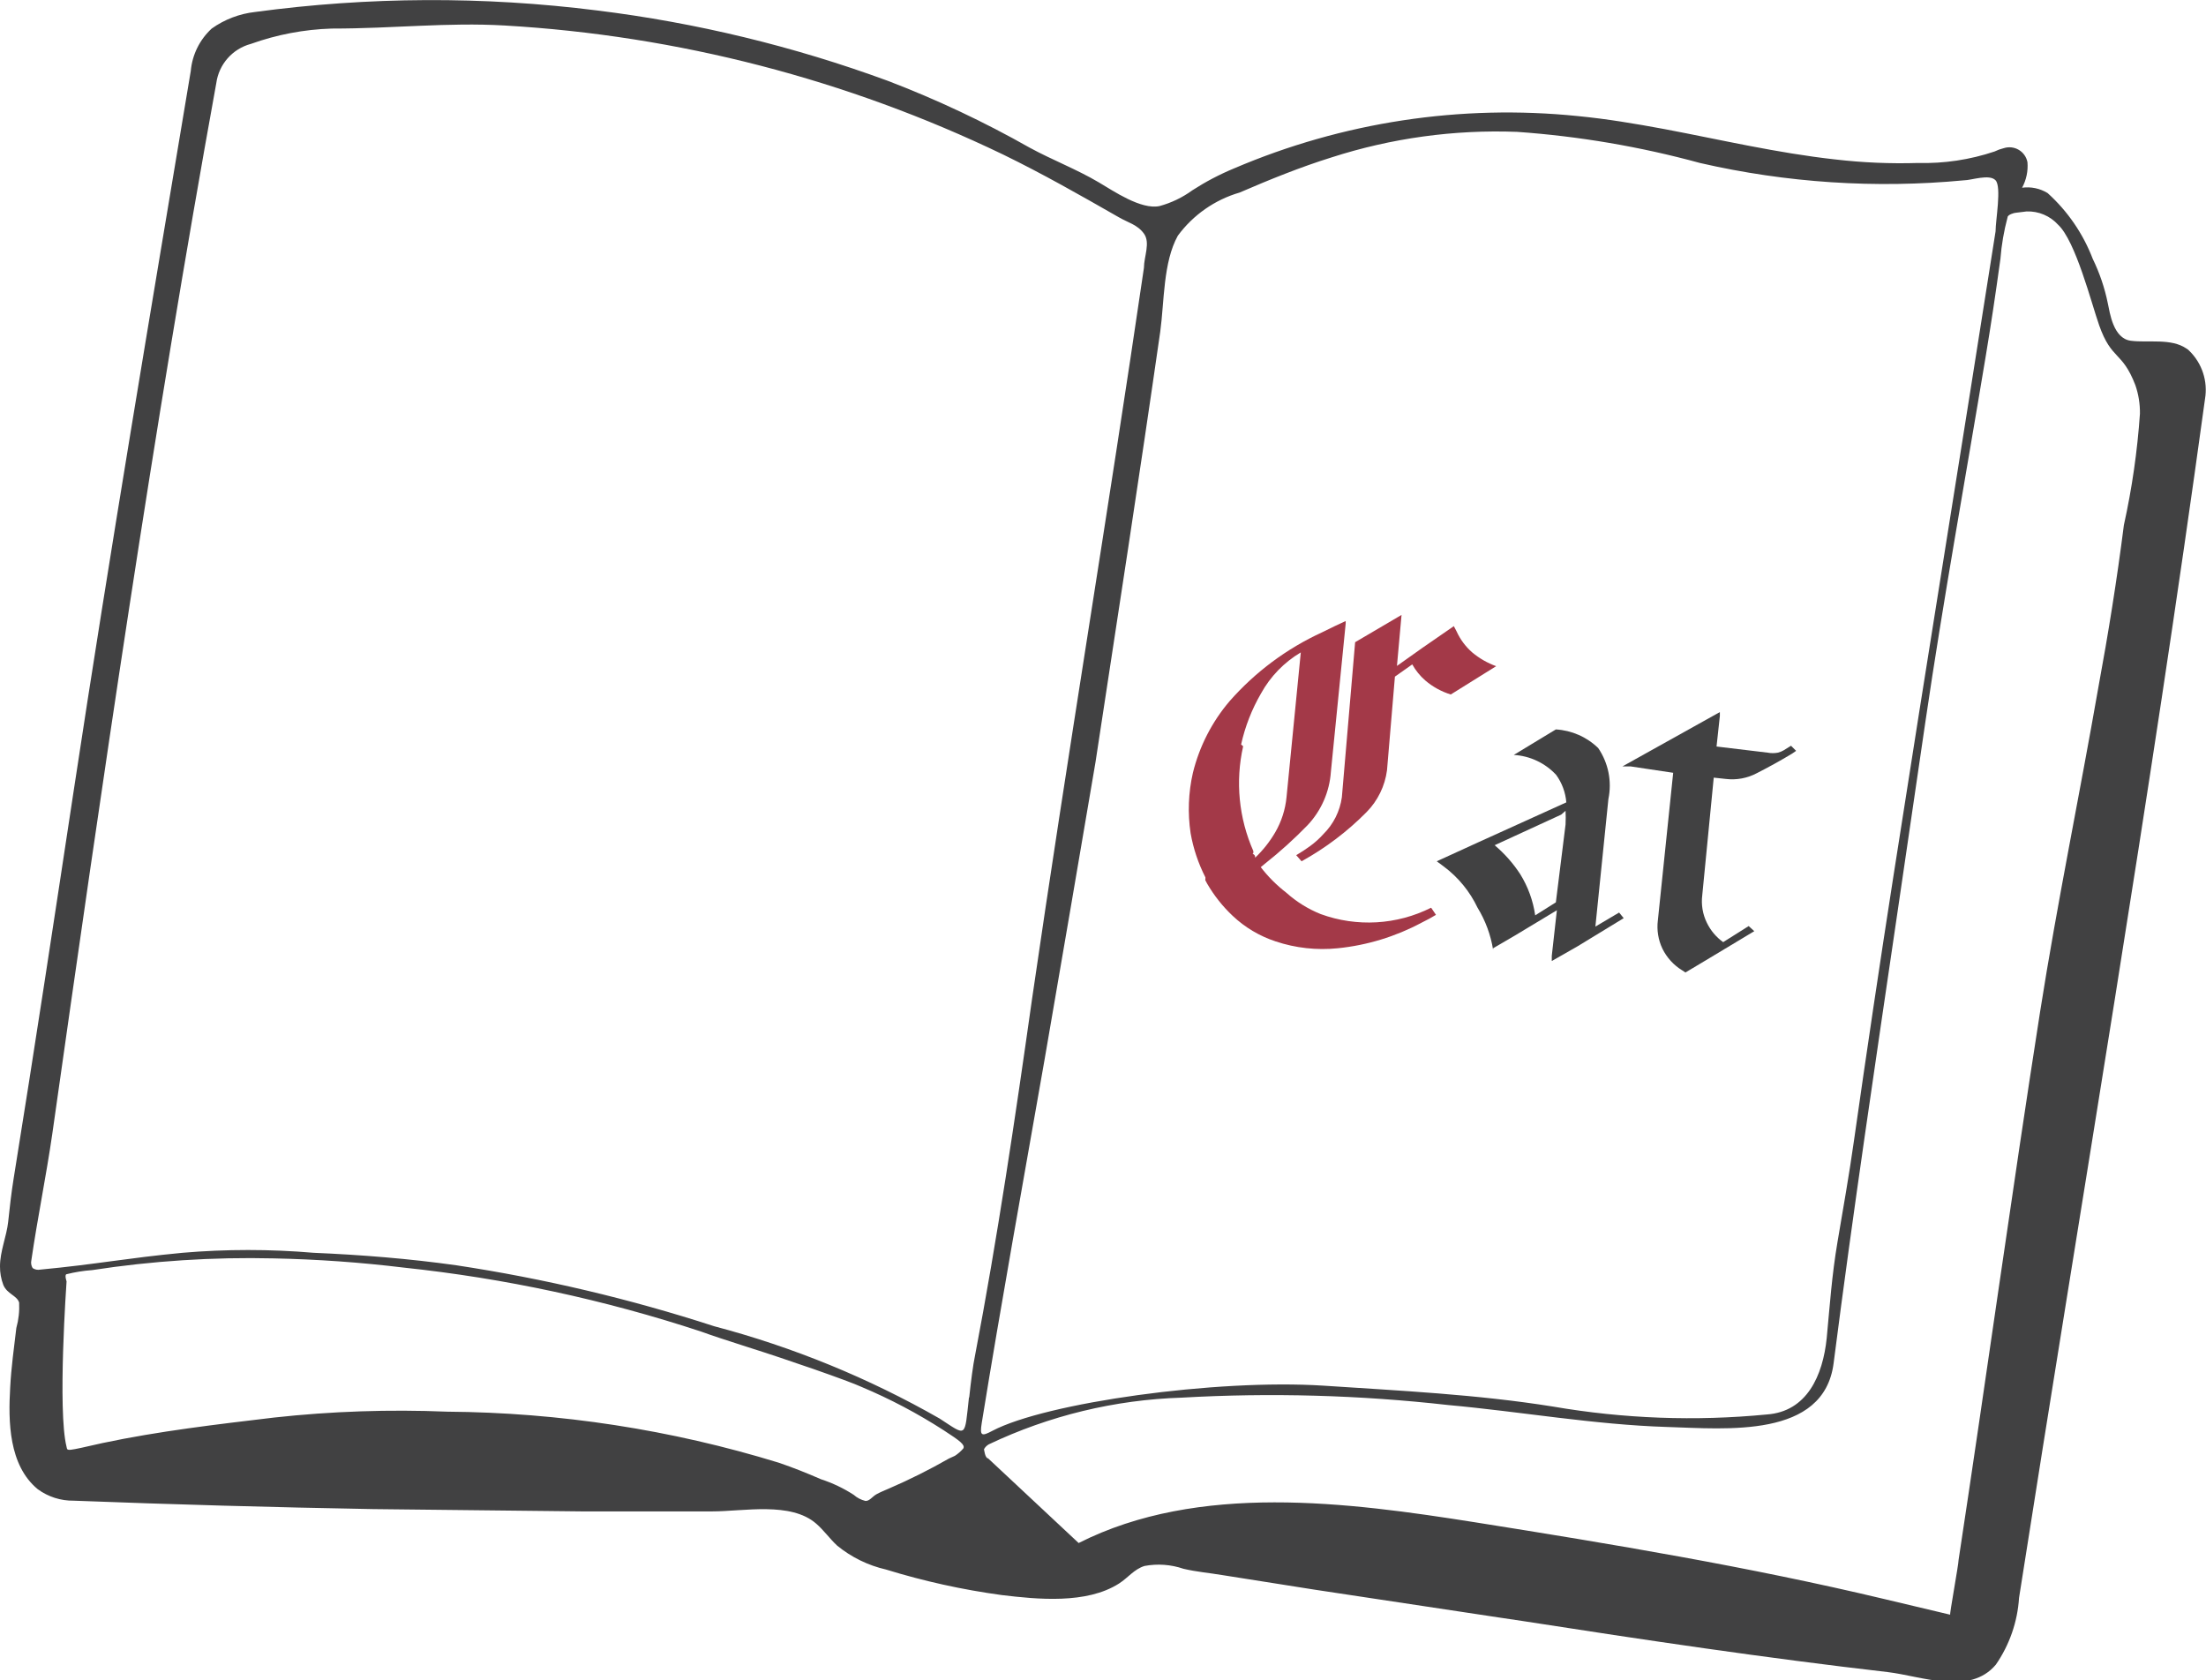
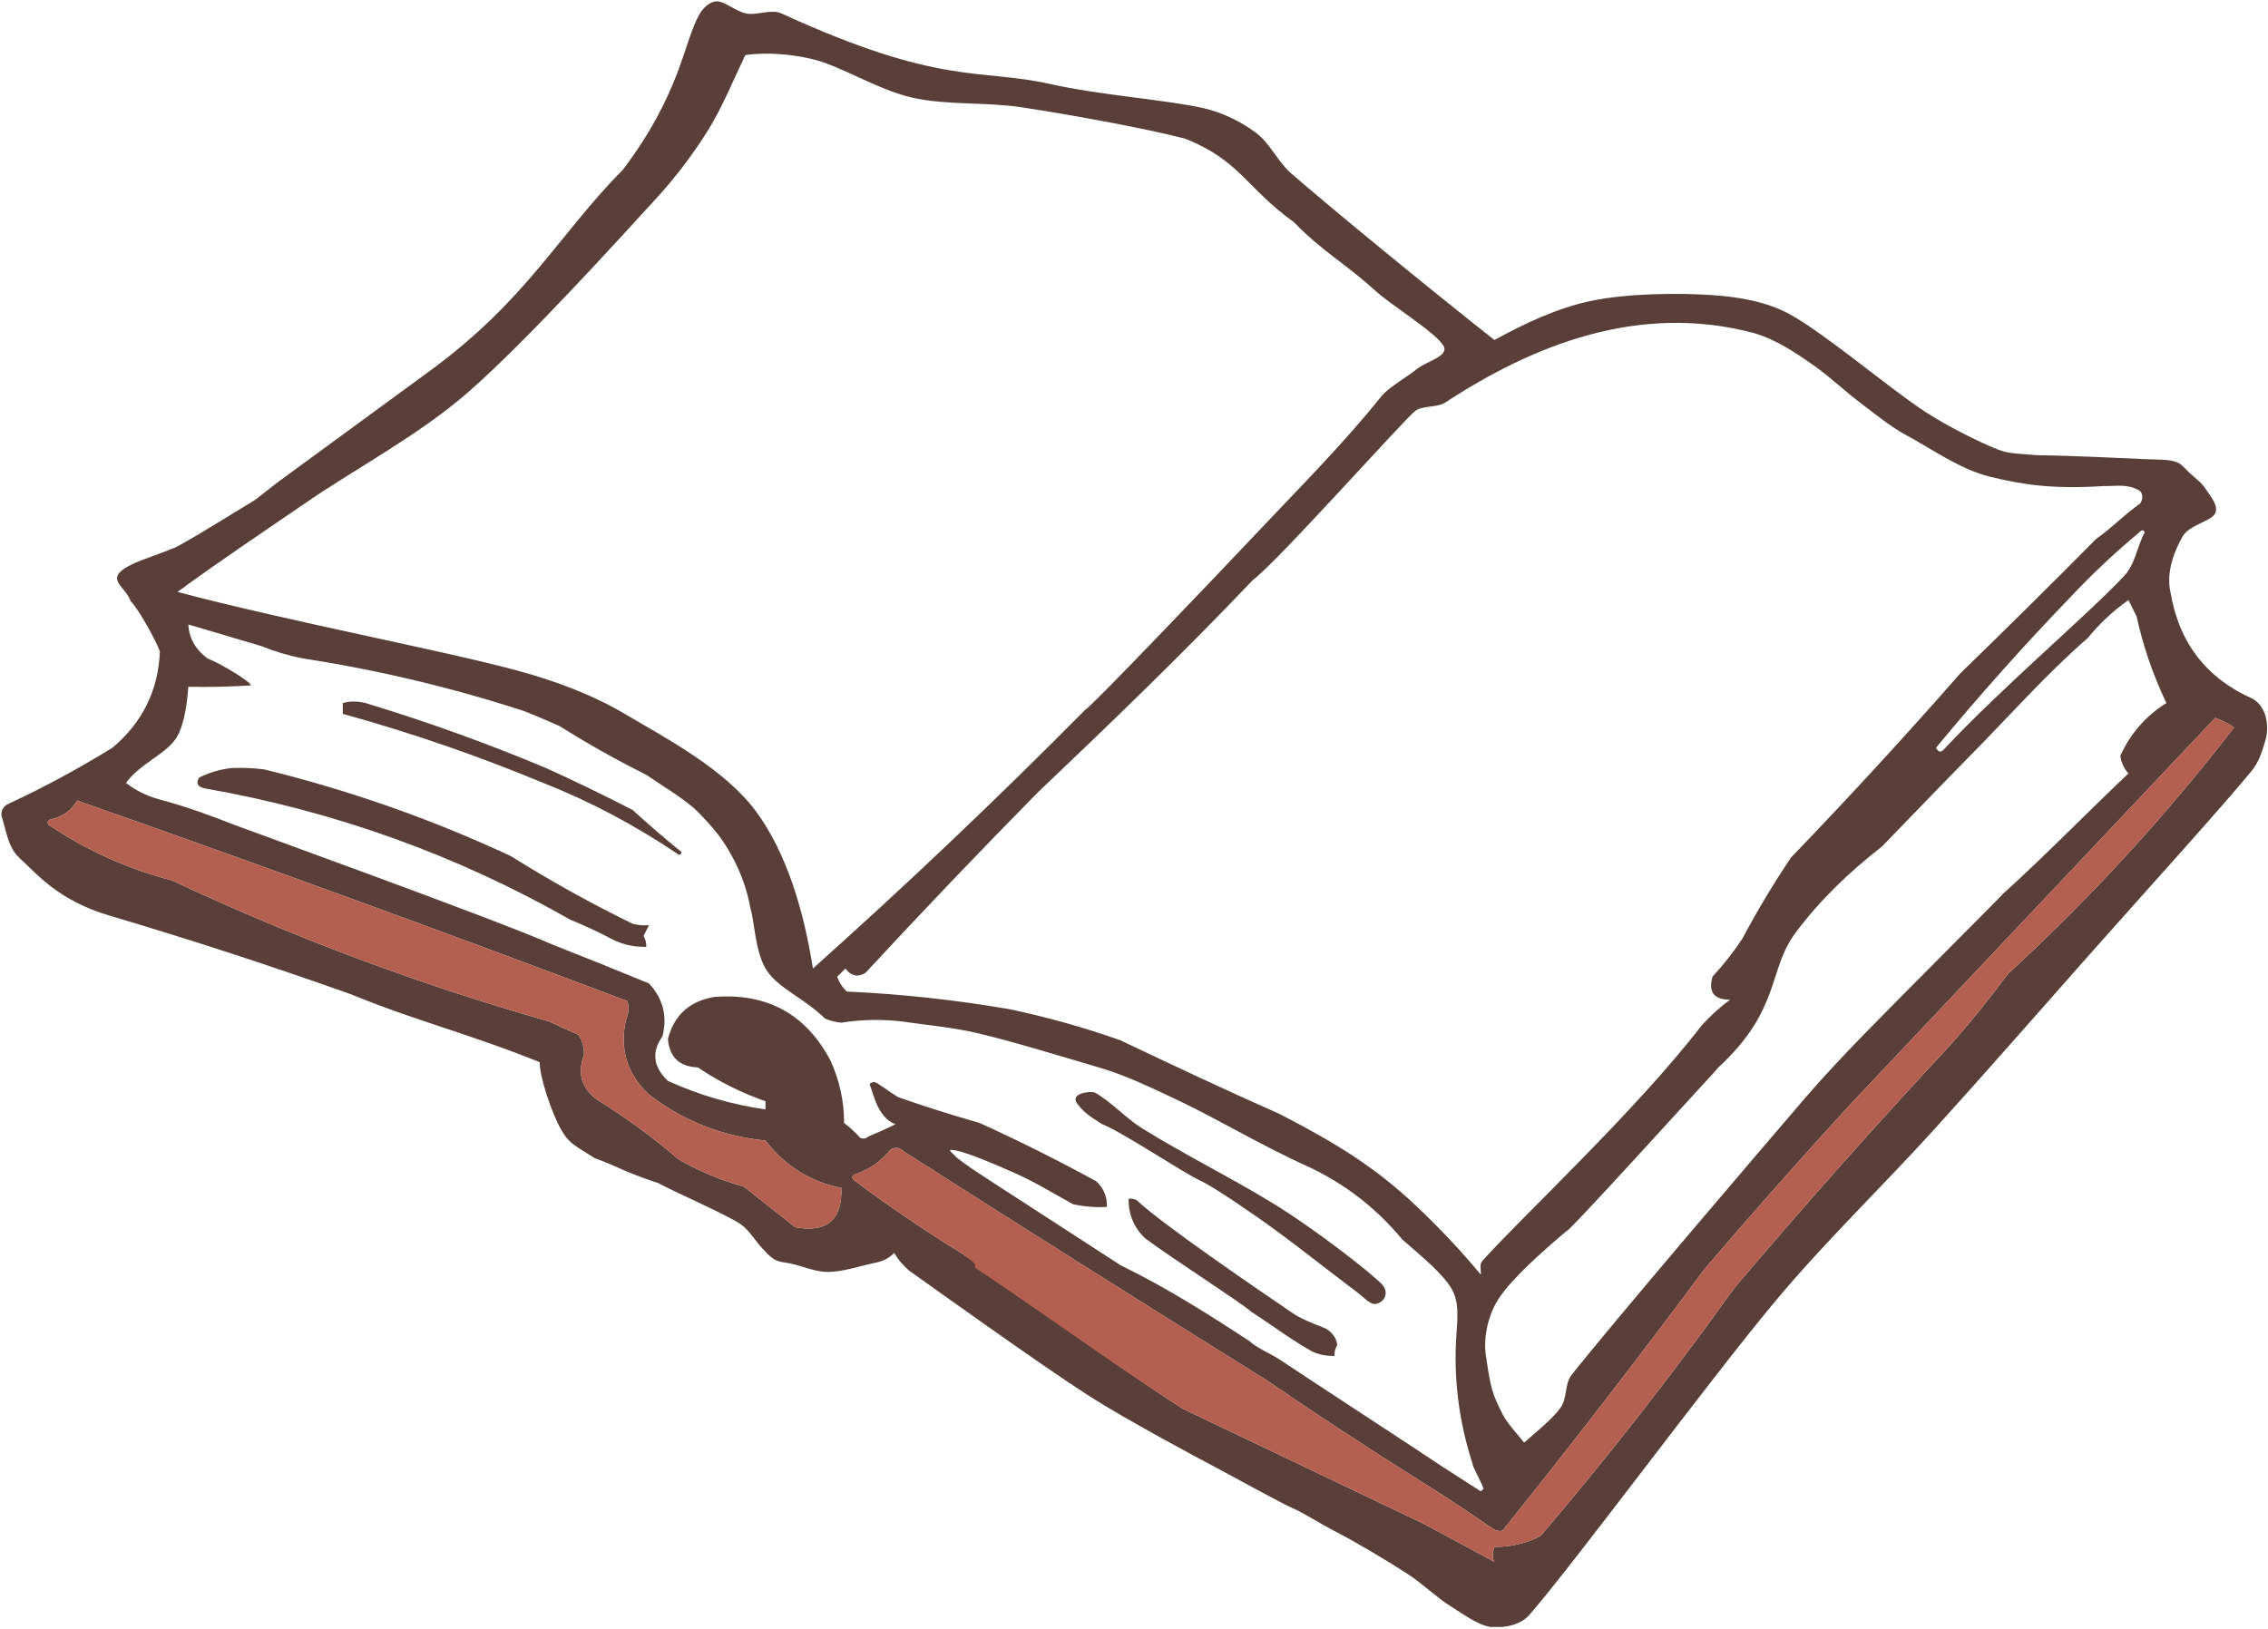
- <svg xmlns="http://www.w3.org/2000/svg" id="Layer_1" data-name="Layer 1" viewBox="0 0 86.49 65.87">
-   <defs>
-     <style>.cls-1{fill:#414142;}.cls-2{fill:#a33948;}</style>
-   </defs>
-   <path class="cls-1" d="M85.83,13.75a.39.39,0,0,0-.1-.08c-.61-.42-1.5-.22-2.19-.31s-.82-1.1-.9-1.47a7.29,7.29,0,0,0-.59-1.74,6.7,6.7,0,0,0-1.77-2.58,1.52,1.52,0,0,0-1-.21,1.79,1.79,0,0,0,.21-1,.72.72,0,0,0-.93-.55,1.77,1.77,0,0,0-.36.13,8.71,8.71,0,0,1-3,.45,22.17,22.17,0,0,1-3.26-.14c-2.26-.25-4.47-.77-6.69-1.19-1.13-.21-2.26-.4-3.4-.51A27.24,27.24,0,0,0,48.39,6.6a10.25,10.25,0,0,0-1.64.86,3.94,3.94,0,0,1-1.29.62c-.73.15-1.8-.59-2.38-.93-.88-.52-1.81-.87-2.71-1.36a40.85,40.85,0,0,0-5.56-2.62A51.27,51.27,0,0,0,23.41.41,51.76,51.76,0,0,0,10,.47a3.62,3.62,0,0,0-1.7.65,2.57,2.57,0,0,0-.82,1.66C5.91,12.18,4.32,21.56,2.89,31,2.12,36.07,1.35,41.16.53,46.24c-.09.56-.15,1.11-.21,1.67S0,49.06,0,49.65a2,2,0,0,0,.13.73c.15.36.53.41.62.69a3.12,3.12,0,0,1-.11,1c-.09.77-.2,1.54-.24,2.32-.08,1.34-.06,3.06,1.08,4a2.33,2.33,0,0,0,1.41.45c3.9.15,7.83.26,11.74.33l8.18.09,5.11,0c1.24,0,3.08-.39,4.08.48.3.26.53.59.82.86a4.67,4.67,0,0,0,1.92.94,28.34,28.34,0,0,0,4.53,1c1.41.17,3.33.36,4.6-.45.36-.23.59-.56,1-.69a3,3,0,0,1,1.53.11c.51.12,1,.16,1.54.25l3.61.57,7.22,1.09.94.14c4.76.74,9.52,1.45,14.3,2,1.34.16,3.21.93,4.24-.29a5.19,5.19,0,0,0,.91-2.62c2.45-15.66,5.14-31.31,7.29-47A2.14,2.14,0,0,0,85.83,13.75ZM45.49,13c.16-1.17.11-2.72.69-3.76A4.61,4.61,0,0,1,48.6,7.55c1.18-.51,2.39-1,3.61-1.38a21.1,21.1,0,0,1,7.27-1,37.07,37.07,0,0,1,7.17,1.22A32.51,32.51,0,0,0,77,7.07c.29,0,1-.26,1.24,0s0,1.56,0,2c-1.32,8.42-2.69,16.83-4,25.25q-.81,5.19-1.55,10.39c-.19,1.35-.43,2.7-.65,4s-.3,2.48-.42,3.75c-.15,1.48-.78,2.89-2.35,3a31.49,31.49,0,0,1-8.38-.31c-3-.48-6-.62-9-.82C47.68,54.06,41,55,38.91,56.1c-.43.23-.5.2-.42-.3.77-4.75,1.63-9.49,2.46-14.23.67-3.89,1.34-7.78,2-11.68C43.8,24.31,44.68,18.64,45.49,13ZM2.33,35.08ZM37.2,57.19a23.21,23.21,0,0,1-2.34,1.17c-.16.07-.34.14-.5.23s-.27.27-.43.26a1.08,1.08,0,0,1-.46-.24A5.48,5.48,0,0,0,32.19,58c-.55-.24-1.1-.46-1.66-.65a45.36,45.36,0,0,0-13-2,45.12,45.12,0,0,0-6.78.23c-2.26.27-4.51.53-6.73,1-1.46.33-1.37.32-1.41.15-.36-1.42,0-6.49,0-6.49s-.09-.26,0-.28a5.78,5.78,0,0,1,1-.16,40.55,40.55,0,0,1,7.13-.46,50.8,50.8,0,0,1,5.08.36,56.08,56.08,0,0,1,11.67,2.51c.35.13,1.14.39,1.77.59,1.65.52,4,1.34,4.52,1.58A20.87,20.87,0,0,1,37,56.08c.65.42.84.57.77.71a1.53,1.53,0,0,1-.33.29Zm.79-2.4c-.18,1.61-.07,1.53-1.15.83A36.66,36.66,0,0,0,28,52a63.5,63.5,0,0,0-10.11-2.39c-1.85-.26-3.72-.41-5.6-.49a30.3,30.3,0,0,0-5.13,0c-2.21.21-3.36.45-5.58.66a.39.39,0,0,1-.3-.06.41.41,0,0,1-.05-.31c.24-1.65.58-3.29.82-4.95C4,30.71,6,16.92,8.48,3.26A1.85,1.85,0,0,1,9.84,1.72,10.33,10.33,0,0,1,13,1.12c2.47,0,4.52-.25,6.79-.12A52,52,0,0,1,39.33,6.06c1.54.75,3,1.58,4.52,2.45.37.22.74.29,1,.65s0,.9,0,1.34c-1.4,9.56-3,19.12-4.39,28.69-.66,4.66-1.35,9.34-2.24,14C38.16,53.46,38.06,54.2,38,54.79ZM83.9,16.22a29.62,29.62,0,0,1-.63,4.37c-.27,2.13-.61,4.25-1,6.36-.74,4.24-1.61,8.44-2.28,12.69C78.87,46.8,77.88,54,76.79,61.16c0,.18-.36,2.14-.33,2.15l-2.61-.62c-5.29-1.26-10.65-2.15-16-3-5-.79-10.85-1.57-15.56.81l-3.55-3.32c-.12,0-.16-.36-.16-.36a.49.49,0,0,1,.19-.19,19,19,0,0,1,7.56-1.83,61.85,61.85,0,0,1,10.45.29c2.86.26,5.71.77,8.58.86,2.32.07,6.15.46,6.53-2.5.77-6,1.65-11.86,2.52-17.79l1.08-7.37c.7-4.77,1.57-9.54,2.36-14.3.22-1.33.37-2.32.58-3.84a9,9,0,0,1,.28-1.63c0-.1.26-.18.34-.18l.41-.05a1.59,1.59,0,0,1,1.23.52c.69.64,1.31,3.09,1.61,3.94.49,1.39.9,1,1.42,2.35A3.28,3.28,0,0,1,83.9,16.22Z" />
-   <path class="cls-2" d="M51.88,32.71a3.31,3.31,0,0,1-.51.46,6.27,6.27,0,0,1-.55.36l.21.24a11.15,11.15,0,0,0,2.55-1.93,2.87,2.87,0,0,0,.8-1.64l.31-3.67.68-.48a2.34,2.34,0,0,0,.51.63,2.81,2.81,0,0,0,1,.55l1.78-1.11a3.1,3.1,0,0,1-.94-.54,2.41,2.41,0,0,1-.61-.82L57,24.55l-1.23.85-1,.71.18-2-1.82,1.07-.52,6.08A2.52,2.52,0,0,1,51.88,32.71Z" />
-   <path class="cls-2" d="M47.26,34.4l0,.06a.09.09,0,0,0,0,.06l.07.13a5.6,5.6,0,0,0,1,1.26,4.51,4.51,0,0,0,1.68,1,5.81,5.81,0,0,0,2.44.27,8.85,8.85,0,0,0,3.28-1c.22-.11.41-.21.57-.31l-.19-.28a5.47,5.47,0,0,1-4.33.25A4.57,4.57,0,0,1,50.43,35a5.49,5.49,0,0,1-1-1l0,0,.17-.14h0a17.11,17.11,0,0,0,1.67-1.51,3.39,3.39,0,0,0,.91-2.09l.58-5.81v-.1l-.43.2-.49.24a10.84,10.84,0,0,0-3.63,2.7,6.85,6.85,0,0,0-1.44,2.81,6.38,6.38,0,0,0-.09,2.37A6.14,6.14,0,0,0,47.26,34.4Zm1.4-5.21a7,7,0,0,1,.78-2A4.27,4.27,0,0,1,51,25.58l-.56,5.68A3.4,3.4,0,0,1,50,32.63a4.52,4.52,0,0,1-.79,1l0,0c0-.05,0-.1-.07-.14s0,0,0-.06l0-.06a6.58,6.58,0,0,1-.4-4.11Z" />
-   <path class="cls-1" d="M56.33,33.77l.27.2a4.34,4.34,0,0,1,1.33,1.62,4.54,4.54,0,0,1,.61,1.65v-.06l.84-.49,1.66-1-.2,1.79,0,.2,1-.57L63.66,36l-.18-.22-.93.55.51-5a2.61,2.61,0,0,0-.4-2A2.6,2.6,0,0,0,61,28.6l-1.65,1a2.46,2.46,0,0,1,1.66.78,2.12,2.12,0,0,1,.4,1.08l-3.44,1.56Zm4.88-1.83.17-.15a5.17,5.17,0,0,1,0,.54L61,35.38l-.81.51a4.19,4.19,0,0,0-.59-1.62,5.21,5.21,0,0,0-1-1.13Z" />
-   <path class="cls-1" d="M65.6,30.3,65,36.08a2,2,0,0,0,.18,1.12,2.05,2.05,0,0,0,.78.85l.12.08.82-.49,1.88-1.13-.22-.2-1,.63a2,2,0,0,1-.64-.76,1.91,1.91,0,0,1-.18-1.08l.45-4.61.46.05a2.07,2.07,0,0,0,1.24-.23c.43-.22.89-.47,1.37-.76l.16-.11-.2-.2-.29.18a.85.85,0,0,1-.22.09,1.08,1.08,0,0,1-.41,0l-2-.24.13-1.2,0-.15-3.82,2.13.32,0Z" />
-   <polygon class="cls-1" points="2.33 35.08 2.33 35.08 2.33 35.08 2.33 35.08" />
+ <svg xmlns="http://www.w3.org/2000/svg" width="100%" height="100%" viewBox="0 0 837 601" version="1.1" xml:space="preserve" style="fill-rule:evenodd;clip-rule:evenodd;stroke-linejoin:round;stroke-miterlimit:2;">
+   <g id="Artboard1" transform="matrix(1,0,0,1,-82.4962,-213.499)">
+     <rect x="82.496" y="213.499" width="836.797" height="600.535" style="fill:none;" />
+     <g>
+       <g>
+         <g>
+           <clipPath id="_clip1">
+             <rect x="82.496" y="213.499" width="836.797" height="600.535" />
+           </clipPath>
+           <g clip-path="url(#_clip1)">
+             <g transform="matrix(1,0,0,1,0.496201,0.498668)">
+               <g>
+                 <path d="M551.5,657C568.041,667.112 589.902,684.345 592.346,687.473C594.567,690.315 593.004,693.777 589.566,694.323C587.709,694.617 584.634,691.351 583.5,690.5C569.209,679.776 555.366,668.411 540.5,658.5C539.716,657.977 529.126,650.649 524.807,648.727C519.629,646.424 497.492,631.798 490,628.5C489.4,628.236 488.589,627.957 488,627.5C486.259,626.147 482.847,624.804 479.551,620.383C476.589,616.41 484.871,615.589 486.196,616.358C492.482,620.006 497.397,625.694 503.568,629.534C519.202,639.264 535.789,647.396 551.5,657Z" style="fill:rgb(89,63,56);" />
+                 <path d="M575.5,709.5C574.766,710.708 574.433,712.041 574.5,713.5C571.729,713.579 569.063,713.079 566.5,712C558.278,707.396 551.333,702.097 543.555,697.035C540.413,694.066 513.487,676.828 504.5,670C500.423,666.015 498.423,661.181 498.5,655.5C499.552,655.351 500.552,655.517 501.5,656C510.48,664.651 547.833,690.083 559.5,698C563.141,700.471 570.778,703.082 571.5,703.5C573.962,705.167 575.295,707.167 575.5,709.5Z" style="fill:rgb(89,63,56);" />
+                 <path d="M292.5,552.5C250.385,528.546 205.385,512.38 157.5,504C154.876,503.424 154.209,502.09 155.5,500C159.307,498.119 163.307,496.953 167.5,496.5C171.514,496.334 175.514,496.501 179.5,497C210.965,504.709 241.299,515.376 270.5,529C285.017,538.094 300.017,546.428 315.5,554C317.473,554.495 319.473,554.662 321.5,554.5C320.847,555.807 320.18,557.14 319.5,558.5C320.246,559.736 320.579,561.07 320.5,562.5C316.313,562.605 312.313,561.772 308.5,560C303.235,557.199 297.901,554.699 292.5,552.5Z" style="fill:rgb(89,63,56);" />
+                 <path d="M208.5,472.5C211.782,471.634 215.115,471.801 218.5,473C240.632,479.764 262.299,487.598 283.5,496.5C294.228,501.364 304.895,506.531 315.5,512C321.372,517.376 327.372,522.543 333.5,527.5C333.5,528.167 333.167,528.5 332.5,528.5C316.505,517.678 299.838,508.845 282.5,502C258.344,491.963 233.678,483.463 208.5,476.5L208.5,472.5Z" style="fill:rgb(89,63,56);" />
+                 <g transform="matrix(1,0,0,1,82,213)">
+                   <path d="M264.5,0.5C267.417,0.417 271.606,4.27 275.5,5C279.5,5.75 284.562,3.192 288.5,5C347.159,31.927 361.5,25.167 387.5,31C406.269,35.211 431.833,37 444.5,40C451.319,41.615 458.167,45 463.5,49C468.793,52.97 471.507,59.659 476.5,64C491.167,76.75 526.132,105.478 551.5,125.5C562.955,119.271 574.83,113.616 587.5,111C600.881,108.237 619.619,108.091 631.785,108.924C641.62,109.598 651.852,111.268 660.5,116C673.619,123.179 697.667,143.667 710.5,152C719.003,157.521 730.667,163.333 737.5,166C741.891,167.714 746.81,167.497 751.5,168C765.022,168.211 783.486,169.108 792,169.5C795.535,169.662 799.915,169.516 802.582,170.349C805.249,171.182 805.75,172.417 808,174.5C810.075,176.422 812.487,178.11 814,180.5C815.583,183 818.906,186.605 817.5,189.5C816.083,192.417 807.924,193.74 805.5,198C802.75,202.833 799.269,210.871 801,218.5C804.113,237.262 814.28,250.428 831.5,258C836.231,260.956 837.367,267.029 836.303,272.407C834.854,277.306 833.781,281.089 831,284.5C820.116,297.849 790.525,330.442 771,352.5C751.986,373.981 733.115,395.592 713.851,416.849C694.518,438.183 673.503,458.305 655,480.5C630.108,510.358 581.806,575.975 564.5,596C561.422,599.562 556.153,600.83 551.165,600.65C546.31,600.474 540.556,596.16 535.5,593C530.167,589.667 525.085,584.639 519.5,581C512.548,576.469 500.772,569.441 493.79,565.818C485.616,561.578 481.759,558.738 476.592,556.488C472.216,554.583 449.439,541.963 446.606,540.546C445.273,539.879 416.028,524.355 401.5,515C382.982,503.075 343.498,474.668 335.5,469C333.291,467.127 331.458,464.96 330,462.5C328.2,464.317 326.034,465.484 323.5,466C317.512,467.231 311.167,469.5 305.5,469.5C300.041,469.5 294.949,466.65 289.5,466C285.721,465.549 284.33,463.991 281.5,461C278.668,458.006 276.731,454.382 273.5,452C269.121,448.771 246.66,438.927 243.094,436.778C228.46,431.83 229.404,431.118 219.5,427.5C211.11,422.316 209.746,421.61 207.03,416.872C203.645,410.968 199.026,397.248 199.192,392.078C172.917,381.501 153.614,376.893 129.5,367C100.104,356.535 70.437,346.868 40.5,338C21.438,332.353 13.667,322.666 7,316.5C2.887,312.695 2.273,306.316 0.5,301C0.439,299.289 1.106,297.956 2.5,297C15.764,290.862 28.764,283.862 41.5,276C52.585,266.665 58.418,254.832 59,240.5C57.861,236.888 50.903,224.435 48.247,221.939C46.462,217.151 41.203,214.826 44,211.5C47.083,207.833 56.975,205.399 63.5,202.5C64.192,203.025 85.137,190.02 94.184,184.496L102.5,178C121.167,164.333 139.833,150.667 158.5,137C194.548,110.607 205.802,87.03 230,62.5C251.178,34.41 252.25,15.833 258,5.5C259.329,3.111 261.768,0.578 264.5,0.5ZM789.5,196.5C780.568,203.929 772.068,211.929 764,220.5C746.758,238.405 730.258,256.905 714.5,276C715.352,277.728 716.352,277.895 717.5,276.5C738.59,253.92 771.667,225.833 784,212.5C788,208.176 788.527,202.129 791.5,196.5C791.03,195.537 790.363,195.537 789.5,196.5ZM28.5,295.5C26.25,299.299 22.917,301.632 18.5,302.5C17.479,303.002 17.312,303.668 18,304.5C31.964,313.897 47.13,320.73 63.5,325C108.384,346.074 154.717,363.408 202.5,377C206.167,378.667 209.833,380.333 213.5,382C214.98,384.247 215.647,386.747 215.5,389.5C212.96,396.311 214.626,401.811 220.5,406C231.062,412.561 241.062,419.894 250.5,428C258.158,432.369 266.158,435.703 274.5,438C280.833,443 287.167,448 293.5,453C305.19,455.14 310.857,450.306 310.5,438.5C299.018,436.2 289.685,430.367 282.5,421C266.475,419.42 252.141,413.753 239.5,404C231.448,396.508 228.615,387.342 231,376.5C232.039,374.099 232.206,371.766 231.5,369.5C164.116,344.039 96.449,319.372 28.5,295.5ZM467.5,509.5C422.721,481.605 378.054,453.438 333.5,425C331.861,423.481 330.194,423.314 328.5,424.5C325.071,428.722 320.738,431.722 315.5,433.5C314.479,434.002 314.312,434.668 315,435.5C328.067,445.285 341.567,454.452 355.5,463C356.833,464.333 362.538,466.735 361.205,468.068C388.034,485.983 409.329,502.582 436.5,520C466.219,534.194 495.886,548.361 525.5,562.5C534.137,567.153 542.803,571.819 551.5,576.5C550.696,574.982 550.696,573.148 551.5,571C557.51,571.038 563.176,569.705 568.5,567C593.661,537.497 617.495,506.997 640,475.5C665.924,444.905 692.591,414.905 720,385.5C727.379,377.123 734.379,368.456 741,359.5C771.315,331.675 799.148,301.342 824.5,268.5C822.183,266.945 819.849,265.778 817.5,265C772.667,312.5 727.833,360 683,407.5C664.628,427.536 646.628,447.87 629,468.5C604.772,501.118 579.938,533.285 554.5,565C553.092,565.315 551.759,564.982 550.5,564C542.284,558.278 533.951,552.778 525.5,547.5C505.874,535.193 486.54,522.526 467.5,509.5ZM533.5,148.5C530.261,150.617 525.266,149.548 522.327,151.651C518.714,154.238 471.071,207.772 462.386,214.078C436.553,241.245 410.167,266.667 383,292.5C361.496,314.337 340.33,336.504 319.5,359C316.653,360.852 314.153,360.352 312,357.5L309,360.5C309.594,362.482 310.76,364.316 312.5,366C332.477,366.899 352.477,369.066 372.5,372.5C386.416,375.416 400.083,379.249 413.5,384C433.047,393.274 452.551,402.509 472.337,411.235C493.692,422.287 507.621,430.995 522.5,445C531.077,453.073 539.077,461.573 546.5,470.5C546.654,469.091 545.889,466.754 547,465.5C560.583,450.167 603.825,410.013 628,378.5C631.201,374.964 634.701,371.797 638.5,369C632.542,369.044 630.375,366.21 632,360.5C636.048,356.12 639.715,351.454 643,346.5C648.497,336.169 654.497,326.169 661,316.5C682.436,294.237 703.269,271.571 723.5,248.5C740.272,232.229 756.938,215.729 773.5,199C779.833,194.5 783.448,190.382 789.781,185.882C790.875,184.514 791.021,181.872 789.261,180.907C784.872,178.61 781.436,179.451 776.492,179.414C757.278,180.598 746.773,178.945 734.5,176C723.418,173.341 711.951,165.143 703.86,160.829C697.723,157.557 692.139,152.898 686.485,148.648C680.758,144.343 675.587,139.293 669.5,135C663.091,130.48 655.731,125.447 647.5,123C604.82,111.535 565.61,127.506 533.5,148.5ZM634.068,394.089C633.771,394.456 633.263,395.094 632.825,395.566C623.48,405.635 578.217,455.687 578,454.5C569,462.167 557.942,471.876 553,479.5C549.146,485.445 547.397,493.671 548.347,500.24C550.129,512.556 550.646,514.359 554.726,522.392C556.133,525.162 560.606,530.176 562.5,532.5C567.152,528.349 573.083,523.667 576,519.5C578.418,516.046 577.387,510.809 580,507.5C595,488.5 648.107,426.357 666,405.5C672.835,397.532 680.055,389.896 687.359,382.356C699.564,369.756 739.229,330.16 739.234,329.898C754.577,316.054 770.51,299.656 785.5,285.5C783.826,283.651 782.826,281.484 782.5,279C786.151,270.842 791.818,264.342 799.5,259.5C794.606,249.257 790.939,238.59 788.5,227.5C787.518,225.594 786.518,223.594 785.5,221.5C779.851,225.483 774.851,230.149 770.5,235.5C755.446,248.554 741.167,264.667 728.5,277.5C717.074,289.076 702.39,304.398 694.5,312.5C682.494,321.839 671.479,332.378 662.5,344.5C652.428,358.098 657.213,372.833 634.068,394.089ZM65.5,218.5C107.867,229.668 163.874,240.135 191.434,247.663C205.116,251.401 218.654,256.445 230.859,263.67C245.454,272.31 267.477,283.861 279,299.5C290.524,315.138 296.759,336.776 300,357.5C334.461,326.707 367.961,294.874 400.5,262C402.134,261.506 446.209,215.378 464.5,196C480.052,179.523 495.747,163.853 510.248,145.729C513.246,142.562 519.667,138.85 523.064,136.1C526.38,133.414 534.794,131.502 532.766,127.747C530.171,122.94 513.471,112.706 507.49,107.263C496.353,97.126 488.029,92.863 477.5,82C459.876,69.351 457.603,59.158 437.227,51.141C422.304,47.278 393.736,42.113 376.948,39.59C363.563,37.578 349.241,38.932 336.5,36C323.952,33.113 310.743,24.608 300.5,22C292.259,19.902 282.352,19.186 275.041,20.351C270.811,29.143 266.714,39.326 261.317,48.056C255.92,56.785 248.924,65.888 242.656,72.729C227.853,88.886 194.069,126.235 172.5,145C154.476,160.681 131.076,173.069 113.243,185.319C97.268,196.292 81.227,206.952 65.5,218.5ZM358.439,431.243C359.074,431.793 399.472,457.836 413.5,467C430.807,475.495 445.344,484.696 461.371,495.201C463.205,497.206 469.689,500.104 472.412,501.94C480.767,507.573 526.178,537.187 532.5,541.5C537.138,544.489 541.805,547.489 546.5,550.5L547.5,549.5C546.44,546.532 543.291,541.086 543.5,540.5C538.343,524.576 536.343,508.576 537.5,492.5C537.855,486.775 538.566,480.717 535.804,475.883C532.47,470.05 524.501,463.665 517.5,457.5C507.879,445.883 496.213,436.883 482.5,430.5C466.751,423.459 449.155,413.028 436.5,407C426.719,402.34 416.153,397.168 406.57,394.327C389.993,389.411 373.066,384.246 360.721,381.358C351.452,379.19 341.134,378.263 332.5,377C324.988,376.178 317.655,376.345 310.5,377.5C308.436,377.313 306.436,376.813 304.5,376C296.386,368.117 287.608,365.067 283.019,358.3C278.586,351.766 278.363,339.107 276.961,335.4C274.692,321.989 267.736,310.988 263.016,305.586C260.737,302.978 257.269,299.242 255.719,297.97C249.966,293.247 244.747,290.277 238.5,286C227.51,280.507 216.843,274.507 206.5,268C202.178,266.062 197.845,264.229 193.5,262.5C166.731,253.778 139.397,247.278 111.5,243C106.253,241.928 101.253,240.428 96.5,238.5C87.513,235.838 78.513,233.171 69.5,230.5C69.76,235.496 72.093,239.663 76.5,243C82.55,245.405 93.357,252.311 92.5,253C84.841,253.5 77.174,253.666 69.5,253.5C69.278,256.39 68.539,267.038 65,272.5C61.167,278.417 51.524,281.962 46.5,289C50.079,291.754 54.079,293.754 58.5,295C69.236,297.801 79.883,301.855 85.717,304.188C88.549,305.321 183.432,339.587 203.5,348.5C215.485,353.221 227.485,358.054 239.5,363C244.68,368.551 246.346,375.051 244.5,382.5C240.371,388.294 241.038,393.794 246.5,399C258.009,404.226 270.009,407.726 282.5,409.5L282.5,406.5C273.65,403.408 265.317,399.242 257.5,394C250.735,393.734 247.068,390.234 246.5,383.5C248.735,374.772 254.402,369.605 263.5,368C283.09,366.458 297.424,374.291 306.5,391.5C309.877,398.962 311.544,406.629 311.5,414.5C313.65,416.149 315.65,417.982 317.5,420C318.577,420.47 319.577,420.303 320.5,419.5C323.846,418.104 327.179,416.604 330.5,415C323.66,412.468 322.25,403.083 321,400.5C320.675,399.829 322.315,399.206 323,399.5C324.75,400.25 328.565,403.285 331.5,405C341.427,408.476 351.427,411.643 361.5,414.5C375.989,421.078 390.322,428.245 404.5,436C407.288,438.523 408.621,441.69 408.5,445.5C404.278,445.737 400.111,445.404 396,444.5C390.261,441.38 381.94,436.27 374.5,433C366.917,429.666 353.832,423.91 350.5,424.5C351.147,425.494 351.459,425.711 352.272,426.459C352.767,427.367 357.664,430.571 358.439,431.243Z" style="fill:rgb(89,63,56);" />
+                 </g>
+                 <path d="M607.5,775.5C577.886,761.361 548.219,747.194 518.5,733C491.329,715.582 468.467,698.699 441.638,680.784C442.971,679.451 438.833,677.333 437.5,676C423.567,667.452 410.067,658.285 397,648.5C396.312,647.668 396.479,647.002 397.5,646.5C402.738,644.722 407.071,641.722 410.5,637.5C412.194,636.314 413.861,636.481 415.5,638C460.054,666.438 504.721,694.605 549.5,722.5C568.54,735.526 587.874,748.193 607.5,760.5C615.951,765.778 624.284,771.278 632.5,777C633.759,777.982 635.092,778.315 636.5,778C661.938,746.285 686.772,714.118 711,681.5C728.628,660.87 746.628,640.536 765,620.5C809.833,573 854.667,525.5 899.5,478C901.849,478.778 904.183,479.945 906.5,481.5C881.148,514.342 853.315,544.675 823,572.5C816.379,581.456 809.379,590.123 802,598.5C774.591,627.905 747.924,657.905 722,688.5C699.495,719.997 675.661,750.497 650.5,780C645.176,782.705 639.51,784.038 633.5,784C632.696,786.148 632.696,787.982 633.5,789.5C624.803,784.819 616.137,780.153 607.5,775.5ZM110.5,508.5C178.449,532.372 246.116,557.039 313.5,582.5C314.206,584.766 314.039,587.099 313,589.5C310.615,600.342 313.448,609.508 321.5,617C334.141,626.753 348.475,632.42 364.5,634C371.685,643.367 381.018,649.2 392.5,651.5C392.857,663.306 387.19,668.14 375.5,666C369.167,661 362.833,656 356.5,651C348.158,648.703 340.158,645.369 332.5,641C323.062,632.894 313.062,625.561 302.5,619C296.626,614.811 294.96,609.311 297.5,602.5C297.647,599.747 296.98,597.247 295.5,595C291.833,593.333 288.167,591.667 284.5,590C236.717,576.408 190.384,559.074 145.5,538C129.13,533.73 113.964,526.897 100,517.5C99.312,516.668 99.479,516.002 100.5,515.5C104.917,514.632 108.25,512.299 110.5,508.5Z" style="fill:rgb(181,95,81);" />
+               </g>
+             </g>
+           </g>
+         </g>
+       </g>
+     </g>
+   </g>
</svg>
